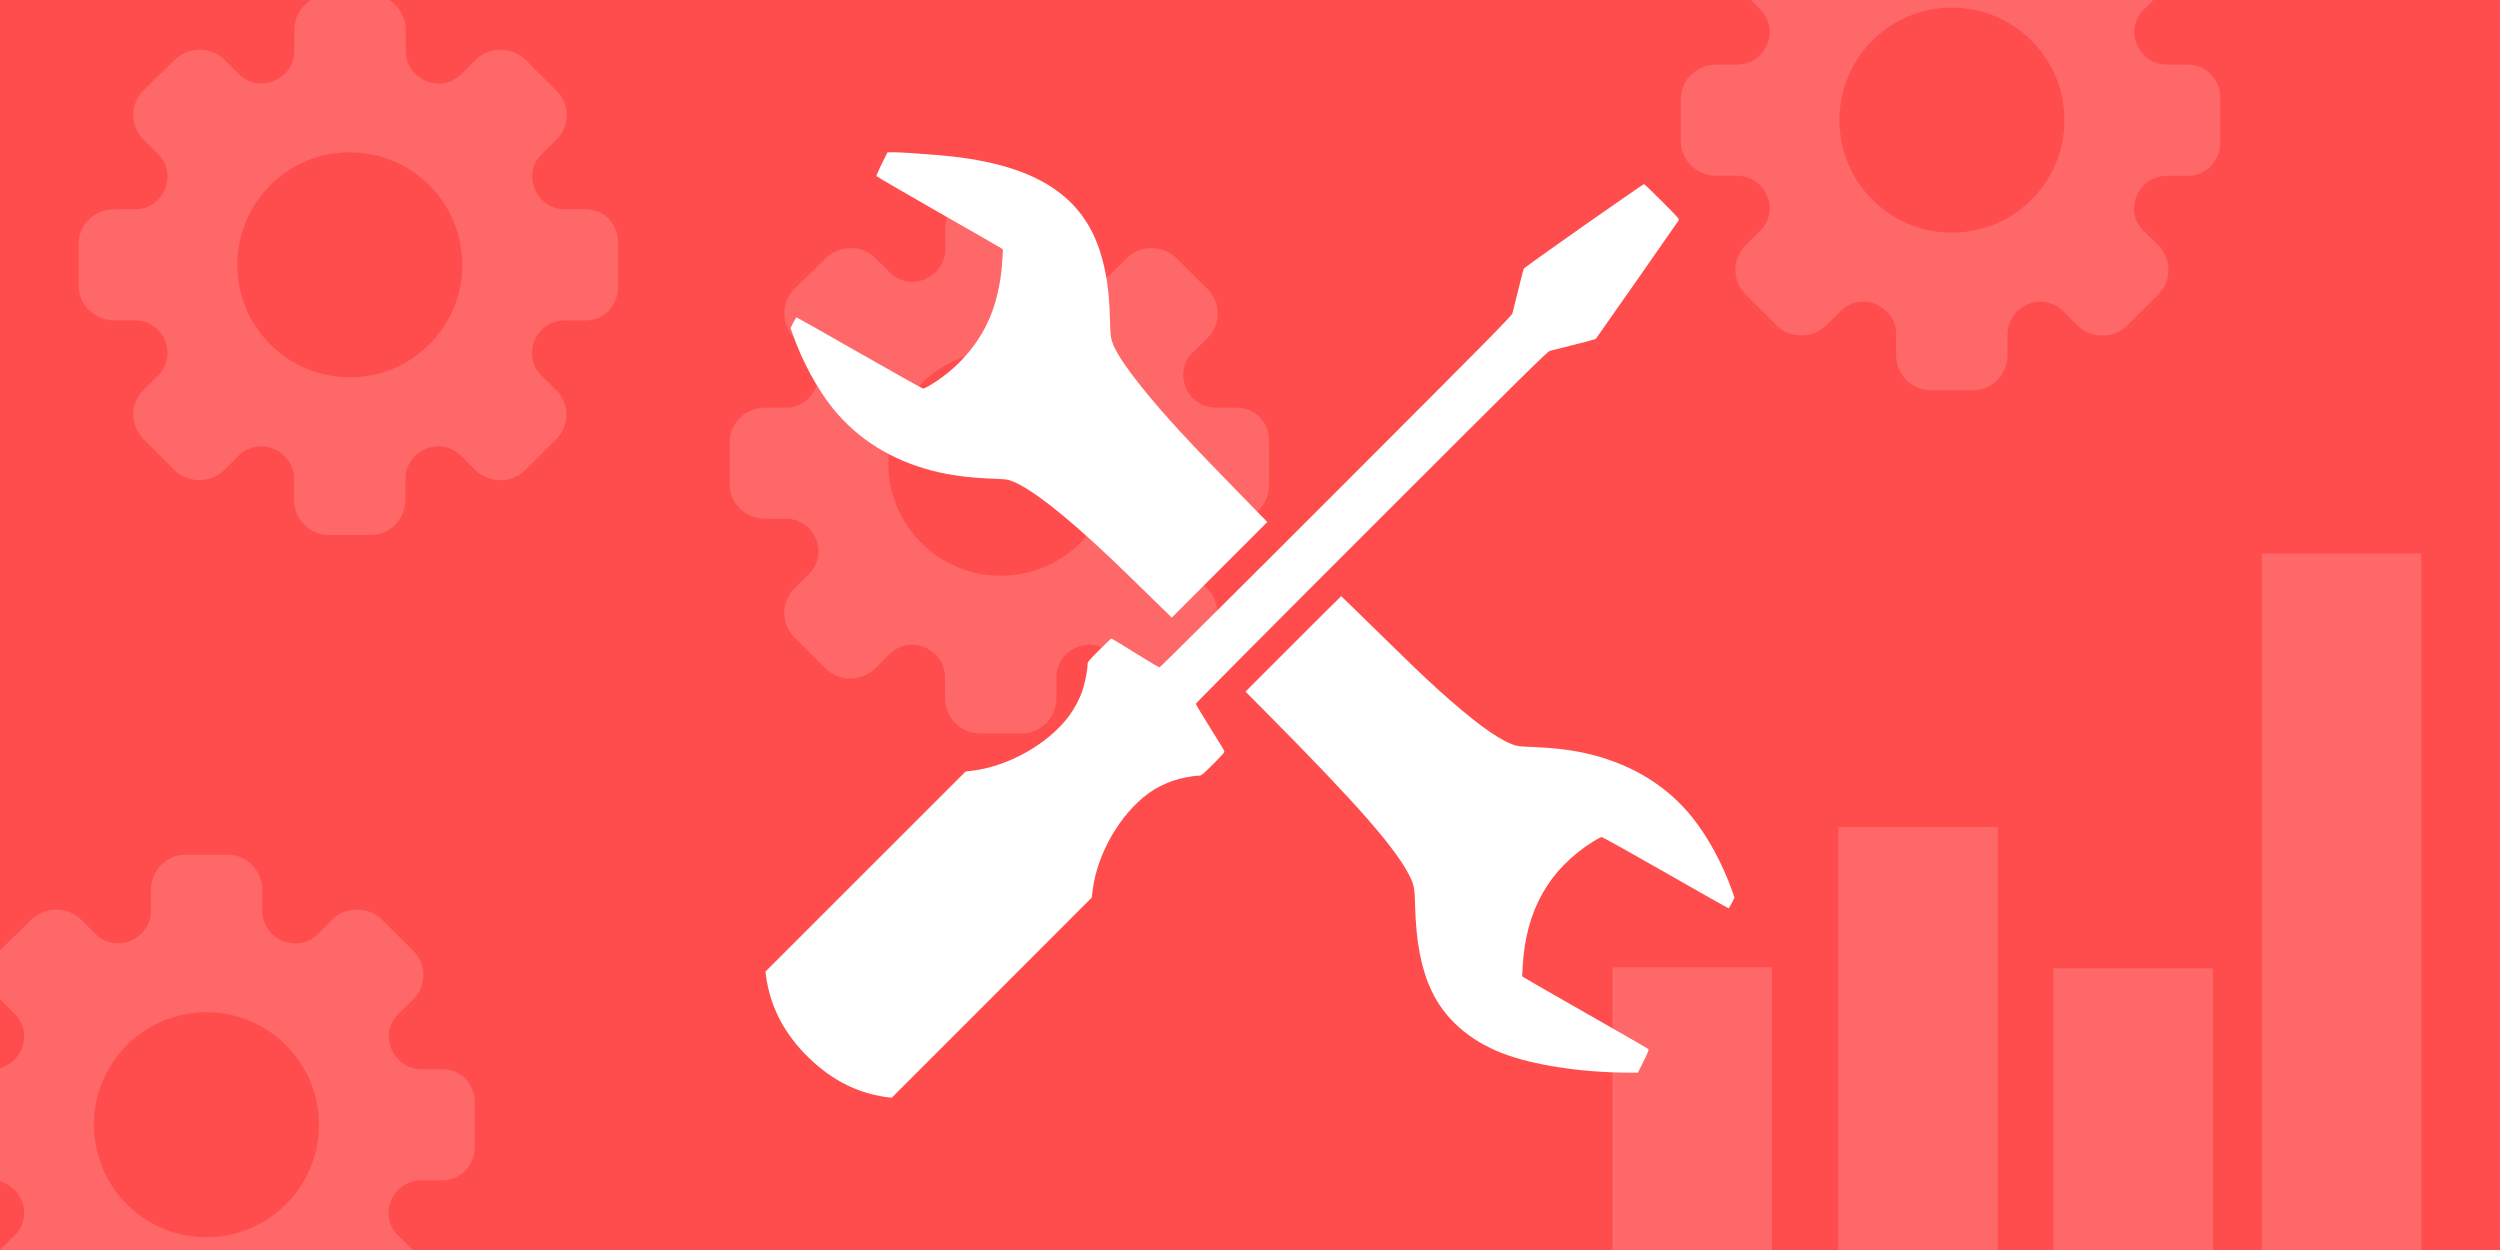
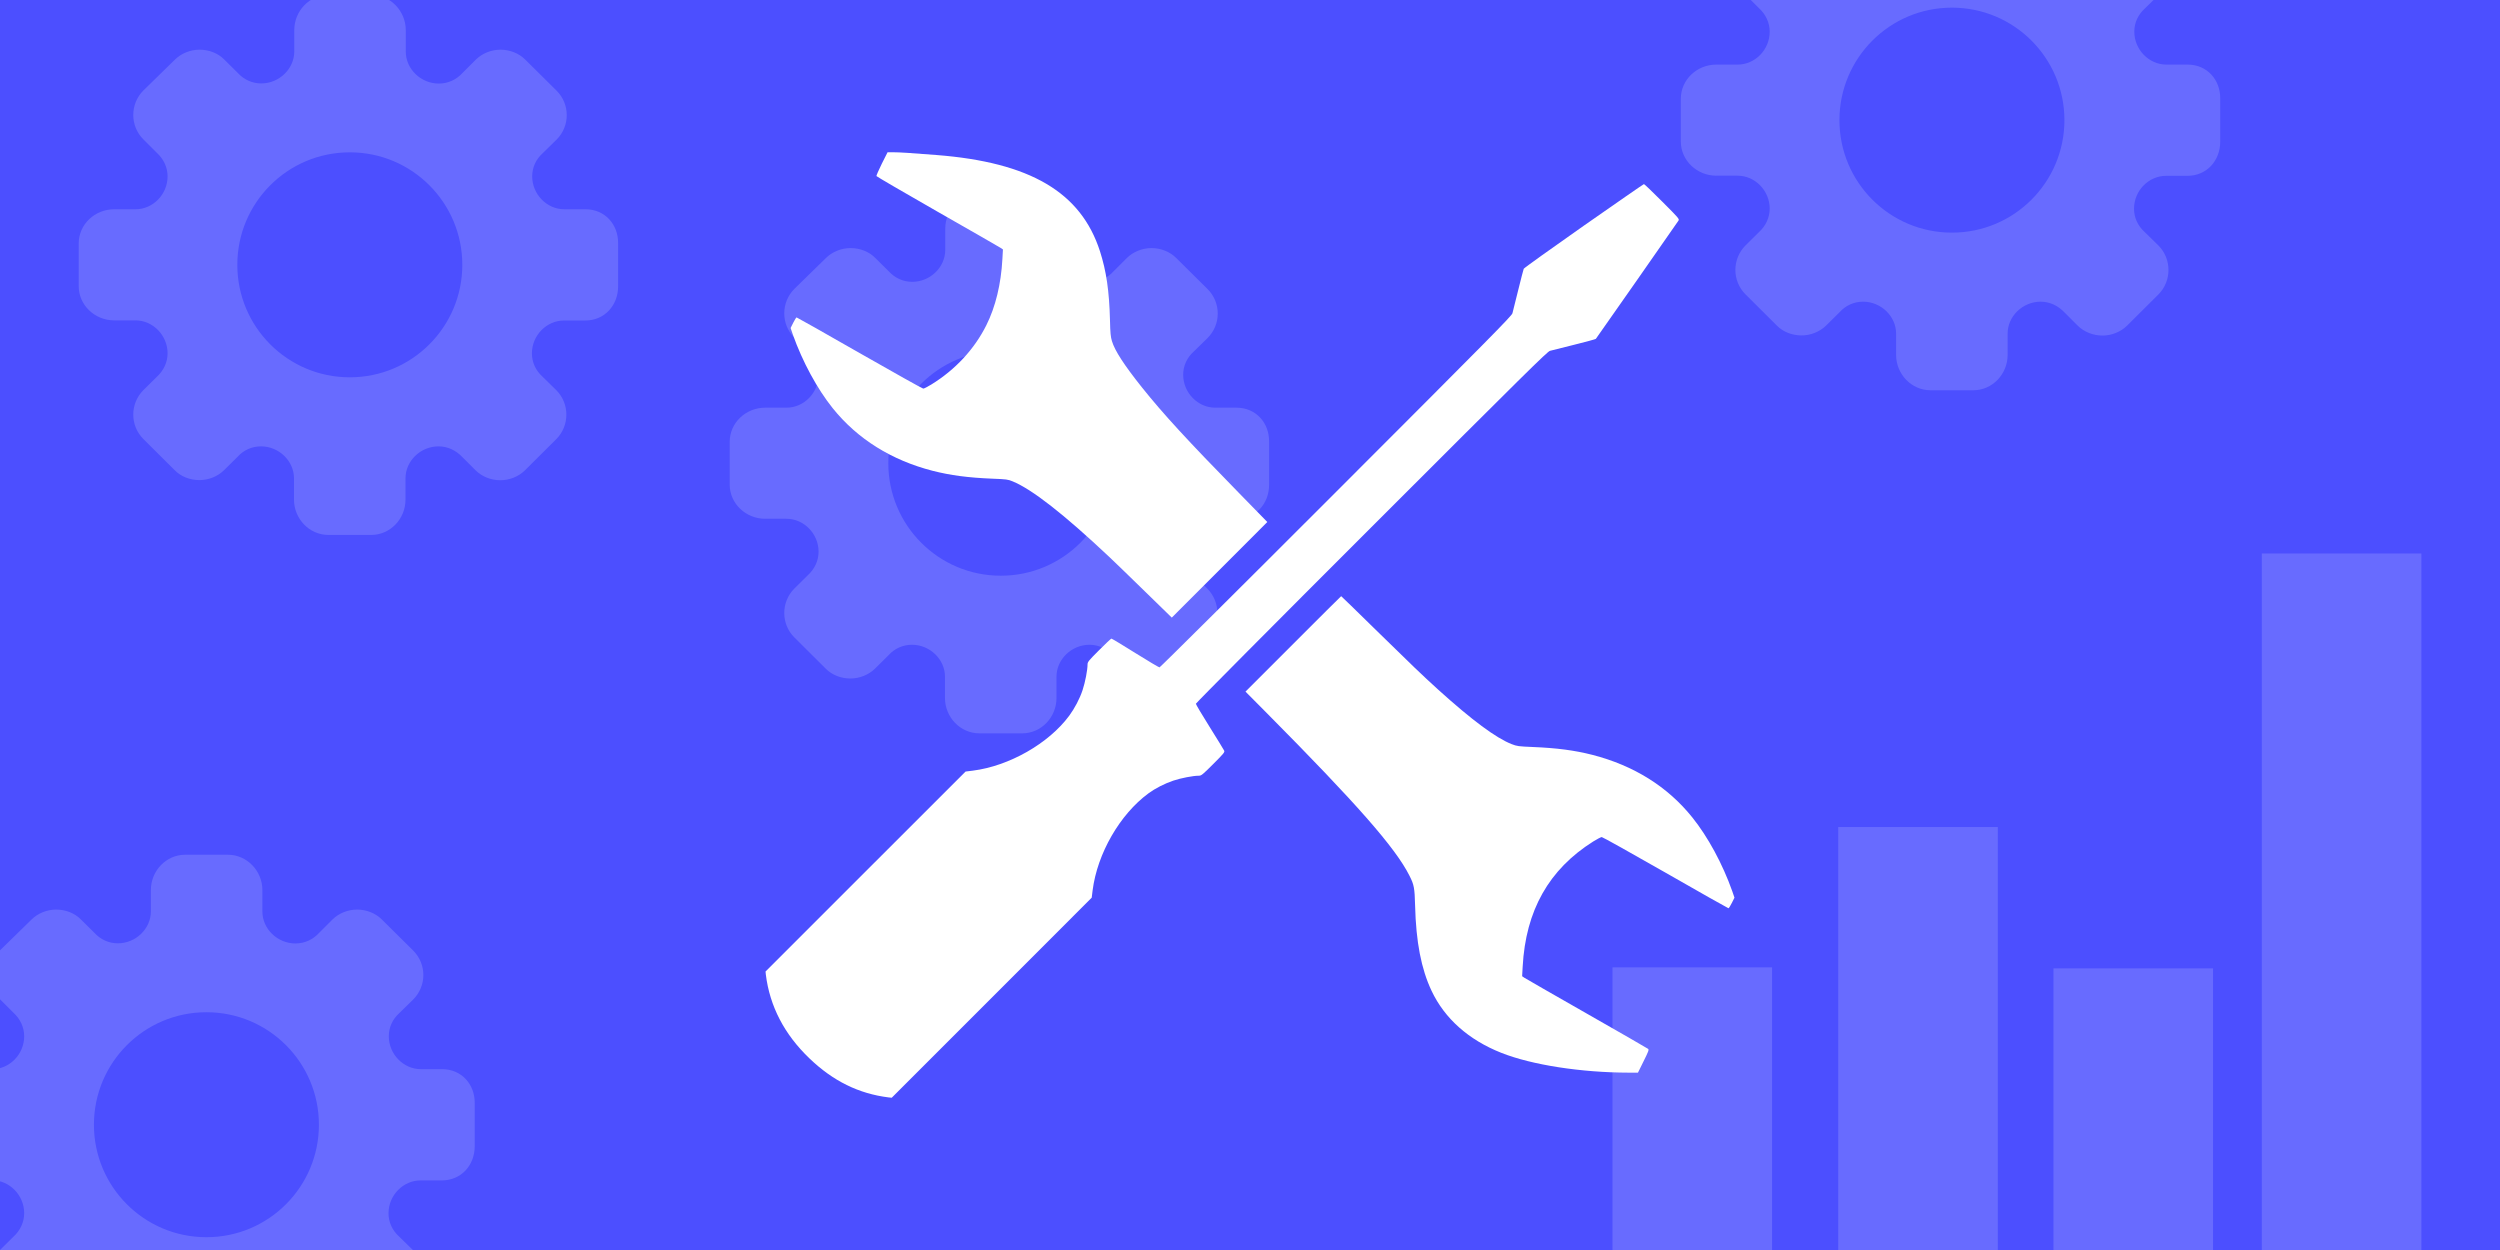
- <svg xmlns="http://www.w3.org/2000/svg" width="600" height="300">
-   <path fill="#ff4c4c" d="M0 300V0h600v300z" style="mix-blend-mode:normal;fill-rule:nonzero;stroke:none;stroke-width:1;stroke-linecap:butt;stroke-linejoin:miter;stroke-miterlimit:10;stroke-dasharray:none;stroke-dashoffset:0" />
-   <path d="M296.788 97.843h-5.13c-4.185 0-7.694-3.611-7.694-7.897 0-2.16.911-4.117 2.531-5.568l3.307-3.24c3.274-3.24 3.274-8.538 0-11.778l-7.526-7.458c-1.485-1.485-3.678-2.362-5.906-2.362-2.227 0-4.387.877-5.906 2.362l-3.172 3.172c-1.519 1.687-3.543 2.599-5.737 2.599-4.32 0-7.931-3.51-7.931-7.661V54.849c0-4.556-3.678-8.471-8.268-8.471h-10.259c-4.59 0-8.234 3.881-8.234 8.471v5.13c0 4.151-3.611 7.661-7.931 7.661-2.16 0-4.151-.911-5.602-2.497l-3.274-3.24c-1.485-1.519-3.678-2.362-5.906-2.362-2.227 0-4.387.877-5.906 2.362l-7.593 7.424c-3.24 3.24-3.24 8.538 0 11.744l3.172 3.172c1.687 1.519 2.632 3.543 2.632 5.703 0 4.32-3.51 7.897-7.694 7.897h-5.13c-4.623 0-8.504 3.611-8.504 8.201v10.259c0 4.556 3.881 8.201 8.504 8.201h5.13c4.185 0 7.694 3.611 7.694 7.897 0 2.16-.945 4.185-2.632 5.703l-3.172 3.139c-3.24 3.24-3.24 8.538 0 11.744l7.526 7.492c1.485 1.519 3.678 2.362 5.906 2.362s4.387-.877 5.906-2.362l3.273-3.24c1.417-1.586 3.442-2.497 5.602-2.497 4.32 0 7.931 3.51 7.931 7.661v5.13c0 4.556 3.645 8.471 8.268 8.471h10.259c4.59 0 8.234-3.881 8.234-8.471v-5.13c0-4.151 3.611-7.661 7.931-7.661 2.16 0 4.185.945 5.737 2.599l3.172 3.172c1.519 1.485 3.678 2.362 5.906 2.362 2.227 0 4.387-.877 5.906-2.362l7.526-7.492c3.24-3.24 3.24-8.538 0-11.778l-3.307-3.24c-1.62-1.451-2.531-3.442-2.531-5.568 0-4.32 3.51-7.897 7.694-7.897h5.13c4.59 0 7.863-3.611 7.863-8.201v-10.293c.068-4.59-3.206-8.201-7.796-8.201zm-29.597 13.33c0 14.883-12.048 26.998-26.998 26.998-14.95 0-26.998-12.115-26.998-26.998 0-14.883 12.048-26.998 26.998-26.998 14.95 0 26.998 12.115 26.998 26.998zM106.136 256.601h-5.13c-4.185 0-7.694-3.611-7.694-7.897 0-2.16.911-4.117 2.531-5.568l3.307-3.24c3.274-3.24 3.274-8.538 0-11.778l-7.526-7.458c-1.485-1.485-3.678-2.362-5.906-2.362-2.227 0-4.387.877-5.906 2.362l-3.172 3.172c-1.519 1.687-3.543 2.599-5.737 2.599-4.32 0-7.931-3.51-7.931-7.661v-5.163c0-4.556-3.678-8.471-8.268-8.471H44.445c-4.59 0-8.234 3.881-8.234 8.471v5.13c0 4.151-3.611 7.661-7.931 7.661-2.16 0-4.151-.911-5.602-2.497l-3.274-3.24c-1.485-1.519-3.678-2.362-5.906-2.362-2.227 0-4.387.877-5.906 2.362L0 228.084c-3.24 3.24-3.24 8.538 0 11.744l3.172 3.172c1.687 1.519 2.632 3.543 2.632 5.703 0 4.32-3.51 7.897-7.694 7.897h-5.13c-4.623 0-8.504 3.611-8.504 8.201v10.259c0 4.556 3.881 8.201 8.504 8.201h5.13c4.185 0 7.694 3.611 7.694 7.897 0 2.16-.945 4.185-2.632 5.703L0 300c-3.24 3.24-3.24 8.538 0 11.744l7.526 7.492c1.485 1.519 3.678 2.362 5.906 2.362 2.227 0 4.387-.877 5.906-2.362l3.273-3.24c1.417-1.586 3.442-2.497 5.602-2.497 4.32 0 7.931 3.51 7.931 7.661v5.13c0 4.556 3.645 8.471 8.268 8.471h10.259c4.59 0 8.234-3.881 8.234-8.471v-5.13c0-4.151 3.611-7.661 7.931-7.661 2.16 0 4.185.945 5.737 2.599l3.172 3.172c1.519 1.485 3.678 2.362 5.906 2.362 2.227 0 4.387-.877 5.906-2.362l7.526-7.492c3.24-3.24 3.24-8.538 0-11.778l-3.307-3.24c-1.62-1.451-2.531-3.442-2.531-5.568 0-4.32 3.51-7.897 7.694-7.897h5.13c4.59 0 7.863-3.611 7.863-8.201v-10.293c.068-4.59-3.206-8.201-7.796-8.201zm-29.597 13.33c0 14.883-12.048 26.998-26.998 26.998-14.95 0-26.998-12.115-26.998-26.998 0-14.883 12.048-26.998 26.998-26.998 14.95 0 26.998 12.115 26.998 26.998z" style="fill:#ff6868;fill-opacity:1;stroke-width:.337" />
-   <path fill="#ff6868" d="M441.173 318.451V198.493h38.301v119.958zm-54.177-.564v-85.718h38.301v85.718zm155.835.809V132.834h38.301v185.862zm-50.0.157v-86.439h38.301v86.439z" style="mix-blend-mode:normal;fill-rule:nonzero;stroke:none;stroke-width:1.057;stroke-linecap:butt;stroke-linejoin:miter;stroke-miterlimit:10;stroke-dasharray:none;stroke-dashoffset:0" />
-   <g fill="#fff" style="mix-blend-mode:normal;fill-rule:nonzero;stroke:none;stroke-width:1;stroke-linecap:butt;stroke-linejoin:miter;stroke-miterlimit:10;stroke-dasharray:none;stroke-dashoffset:0">
-     <path d="M213.016 36.545h1.418c1.418 0 4.054.164 10.254.654 22.525 1.745 34.743 8.927 39.306 23.107 1.527 4.763 2.218 9.49 2.4 16.508.073 3.145.164 4.036.473 5.054.709 2.345 2.909 5.709 7.145 11.035 5.109 6.399 10.963 12.763 23.344 25.416l6.799 6.963-11.454 11.472-11.472 11.472-6.527-6.363c-3.582-3.491-7.363-7.163-8.436-8.163-10.945-10.308-18.58-16.271-23.253-18.18-1.091-.455-1.491-.509-4.818-.636-5.836-.236-10.072-.8-14.363-1.891-9.89-2.545-18.035-7.636-23.962-14.999-3.727-4.636-7.29-11.199-9.599-17.726l-.527-1.545.636-1.273c.345-.691.709-1.273.8-1.273.091 0 6.89 3.836 15.108 8.545 8.218 4.691 15.108 8.545 15.29 8.545.2 0 1.073-.455 1.963-1 5.745-3.545 10.308-8.472 13.181-14.217 2.218-4.436 3.527-9.872 3.854-15.89l.127-2.291-.527-.364c-.291-.2-7.109-4.109-15.144-8.69-8.036-4.6-14.635-8.436-14.69-8.563-.036-.109.545-1.454 1.291-2.963z" />
-     <path d="M394.547 44.181c.109 0 2.073 1.873 4.363 4.181 4.018 4.018 4.163 4.2 3.927 4.581-.327.527-19.653 28.18-19.835 28.38-.073.091-2.418.727-5.2 1.418-2.8.709-5.4 1.364-5.8 1.454-.636.164-5.745 5.218-42.851 42.306-23.18 23.162-42.142 42.251-42.142 42.397 0 .164 1.473 2.654 3.291 5.545 1.818 2.909 3.382 5.454 3.491 5.69.182.382-.018.636-2.618 3.236-2.545 2.545-2.854 2.8-3.436 2.8-1.364 0-4.309.564-6.145 1.182-2.127.727-4.309 1.836-5.963 3.054-6.872 5.054-12.272 14.453-13.399 23.271l-.218 1.764-23.998 24.016-23.998 23.998-.727-.073c-7.181-.891-13.363-3.927-19.035-9.381-6.018-5.763-9.508-12.508-10.454-20.107l-.073-.727 23.998-23.998 24.016-23.998 1.764-.218c8.69-1.109 18.18-6.509 23.107-13.181 1.309-1.782 2.527-4.091 3.2-6.127.636-1.909 1.2-4.836 1.2-6.2 0-.564.255-.891 2.763-3.4 1.527-1.527 2.854-2.782 2.963-2.782.109 0 2.691 1.545 5.727 3.454 3.036 1.891 5.654 3.454 5.818 3.454.145 0 19.235-18.962 42.397-42.142 37.088-37.106 42.142-42.215 42.306-42.851.091-.4.727-2.891 1.382-5.545.654-2.654 1.254-4.963 1.327-5.127.073-.182 6.545-4.818 14.399-10.326 7.854-5.49 14.362-9.999 14.453-9.999z" />
-     <path d="M321.88 143.082c.036 0 3.691 3.545 8.09 7.872 8.817 8.636 11.235 10.963 15.199 14.562 8.127 7.345 13.835 11.581 17.617 13.072 1.327.509 1.6.545 5.036.691 5.836.236 10.09.8 14.363 1.891 9.945 2.563 18.035 7.618 23.962 14.999 3.745 4.654 7.29 11.199 9.599 17.726l.527 1.545-.636 1.273c-.345.691-.709 1.273-.8 1.273-.091 0-6.89-3.836-15.108-8.545-8.218-4.691-15.108-8.545-15.308-8.545-.182 0-1.109.473-2.036 1.054-10.654 6.709-16.217 16.562-16.944 30.052l-.127 2.291.527.364c.291.2 7.036 4.072 14.981 8.599 7.945 4.527 14.581 8.345 14.726 8.472.236.218.091.6-1.091 2.982l-1.345 2.727h-2.2c-11.435-.018-23.307-1.854-30.616-4.763-7.836-3.109-13.581-8.218-16.726-14.89-2.473-5.236-3.727-11.708-3.945-20.435-.109-4.254-.255-5.018-1.345-7.163-3.363-6.709-12.635-17.253-34.27-39.07l-5.09-5.127 11.454-11.454c6.29-6.309 11.472-11.454 11.508-11.454z" />
+ <svg xmlns="http://www.w3.org/2000/svg" width="600" height="300" viewBox="0 0 600 300" fill="none">
+   <g clip-path="url(#clip0_1354_11)">
+     <path d="M0 300V0H600V300H0Z" fill="#4C4FFF" />
+     <path d="M296.788 97.844H291.658C287.474 97.844 283.964 94.233 283.964 89.947C283.964 87.787 284.875 85.83 286.495 84.379L289.802 81.139C293.076 77.899 293.076 72.601 289.802 69.361L282.277 61.903C280.792 60.418 278.598 59.54 276.371 59.54C274.143 59.54 271.984 60.418 270.465 61.903L267.293 65.075C265.774 66.762 263.749 67.674 261.556 67.674C257.236 67.674 253.625 64.164 253.625 60.013V54.849C253.625 50.294 249.947 46.379 245.357 46.379H235.098C230.508 46.379 226.863 50.26 226.863 54.849V59.979C226.863 64.13 223.252 67.64 218.933 67.64C216.773 67.64 214.782 66.729 213.331 65.142L210.057 61.903C208.572 60.384 206.379 59.54 204.151 59.54C201.924 59.54 199.764 60.418 198.245 61.903L190.652 69.327C187.412 72.567 187.412 77.865 190.652 81.071L193.824 84.244C195.512 85.762 196.457 87.787 196.457 89.947C196.457 94.267 192.947 97.844 188.762 97.844H183.633C179.009 97.844 175.128 101.455 175.128 106.044V116.304C175.128 120.86 179.009 124.504 183.633 124.504H188.762C192.947 124.504 196.457 128.115 196.457 132.401C196.457 134.561 195.512 136.586 193.824 138.105L190.652 141.243C187.412 144.483 187.412 149.781 190.652 152.987L198.178 160.479C199.663 161.998 201.856 162.841 204.084 162.841C206.311 162.841 208.471 161.964 209.99 160.479L213.263 157.239C214.68 155.653 216.705 154.742 218.865 154.742C223.185 154.742 226.796 158.252 226.796 162.403V167.532C226.796 172.088 230.44 176.003 235.064 176.003H245.323C249.913 176.003 253.557 172.122 253.557 167.532V162.403C253.557 158.252 257.168 154.742 261.488 154.742C263.648 154.742 265.673 155.687 267.225 157.341L270.397 160.513C271.916 161.998 274.076 162.875 276.303 162.875C278.531 162.875 280.69 161.998 282.209 160.513L289.735 153.021C292.975 149.781 292.975 144.483 289.735 141.243L286.428 138.003C284.808 136.552 283.896 134.561 283.896 132.435C283.896 128.115 287.406 124.538 291.591 124.538H296.721C301.31 124.538 304.584 120.927 304.584 116.337V106.044C304.651 101.455 301.378 97.844 296.788 97.844ZM267.191 111.174C267.191 126.057 255.144 138.172 240.194 138.172C225.243 138.172 213.196 126.057 213.196 111.174C213.196 96.291 225.243 84.176 240.194 84.176C255.144 84.176 267.191 96.291 267.191 111.174ZM106.136 256.601H101.006C96.821 256.601 93.312 252.99 93.312 248.704C93.312 246.545 94.223 244.587 95.843 243.136L99.15 239.896C102.424 236.657 102.424 231.358 99.15 228.118L91.624 220.66C90.139 219.175 87.946 218.298 85.719 218.298C83.491 218.298 81.331 219.175 79.813 220.66L76.64 223.832C75.122 225.52 73.097 226.431 70.903 226.431C66.584 226.431 62.973 222.921 62.973 218.77V213.607C62.973 209.051 59.294 205.136 54.705 205.136H44.445C39.856 205.136 36.211 209.017 36.211 213.607V218.737C36.211 222.888 32.6 226.397 28.28 226.397C26.12 226.397 24.129 225.486 22.678 223.9L19.405 220.66C17.92 219.142 15.726 218.298 13.499 218.298C11.272 218.298 9.112 219.175 7.593 220.66L-9.53674e-05 228.085C-3.24 231.324 -3.24 236.623 -9.53674e-05 239.829L3.172 243.001C4.86 244.52 5.804 246.545 5.804 248.704C5.804 253.024 2.295 256.601 -1.89 256.601H-7.02C-11.643 256.601 -15.524 260.212 -15.524 264.802V275.061C-15.524 279.617 -11.643 283.262 -7.02 283.262H-1.89C2.295 283.262 5.804 286.873 5.804 291.159C5.804 293.319 4.86 295.343 3.172 296.862L-9.53674e-05 300.001C-3.24 303.24 -3.24 308.539 -9.53674e-05 311.745L7.526 319.237C9.01 320.755 11.204 321.599 13.431 321.599C15.659 321.599 17.819 320.721 19.337 319.237L22.611 315.997C24.028 314.411 26.053 313.5 28.213 313.5C32.532 313.5 36.144 317.009 36.144 321.16V326.29C36.144 330.846 39.788 334.76 44.412 334.76H54.671C59.261 334.76 62.905 330.879 62.905 326.29V321.16C62.905 317.009 66.516 313.5 70.836 313.5C72.996 313.5 75.021 314.444 76.573 316.098L79.745 319.27C81.264 320.755 83.424 321.633 85.651 321.633C87.878 321.633 90.038 320.755 91.557 319.27L99.082 311.778C102.322 308.539 102.322 303.24 99.082 300.001L95.775 296.761C94.155 295.31 93.244 293.319 93.244 291.192C93.244 286.873 96.754 283.296 100.939 283.296H106.068C110.658 283.296 113.931 279.685 113.931 275.095V264.802C113.999 260.212 110.725 256.601 106.136 256.601ZM76.539 269.932C76.539 284.814 64.491 296.93 49.541 296.93C34.591 296.93 22.543 284.814 22.543 269.932C22.543 255.049 34.591 242.934 49.541 242.934C64.491 242.934 76.539 255.049 76.539 269.932Z" fill="#686BFF" />
+     <path d="M441.173 318.451V198.493H479.474V318.451H441.173ZM386.996 317.887V232.169H425.297V317.887H386.996ZM542.831 318.696V132.834H581.132V318.696H542.831ZM492.831 318.853V232.414H531.132V318.853H492.831Z" fill="#686BFF" />
+     <path d="M213.016 36.545H214.434C215.852 36.545 218.488 36.709 224.688 37.199C247.213 38.945 259.43 46.126 263.994 60.307C265.521 65.07 266.212 69.797 266.394 76.814C266.466 79.96 266.557 80.85 266.866 81.869C267.575 84.214 269.775 87.577 274.011 92.904C279.12 99.304 284.974 105.667 297.355 118.32L304.154 125.283L292.701 136.755L281.229 148.227L274.702 141.864C271.12 138.373 267.339 134.701 266.266 133.701C255.322 123.393 247.686 117.429 243.014 115.52C241.923 115.066 241.523 115.011 238.196 114.884C232.36 114.648 228.124 114.084 223.833 112.993C213.943 110.448 205.798 105.358 199.872 97.995C196.145 93.359 192.581 86.796 190.272 80.269L189.745 78.723L190.381 77.451C190.727 76.76 191.09 76.178 191.181 76.178C191.272 76.178 198.072 80.014 206.289 84.723C214.507 89.413 221.397 93.268 221.579 93.268C221.779 93.268 222.652 92.813 223.542 92.268C229.287 88.723 233.851 83.796 236.723 78.051C238.941 73.615 240.25 68.179 240.577 62.161L240.705 59.87L240.177 59.507C239.887 59.307 233.069 55.398 225.033 50.816C216.997 46.217 210.398 42.381 210.343 42.254C210.307 42.145 210.889 40.799 211.634 39.29L213.016 36.545Z" fill="white" />
+     <path d="M394.547 44.182C394.656 44.182 396.62 46.054 398.91 48.363C402.928 52.381 403.074 52.563 402.837 52.945C402.51 53.472 383.184 81.124 383.003 81.324C382.93 81.415 380.585 82.051 377.803 82.742C375.003 83.451 372.403 84.106 372.003 84.197C371.367 84.36 366.258 89.414 329.152 126.502C305.972 149.664 287.01 168.754 287.01 168.899C287.01 169.063 288.483 171.553 290.301 174.444C292.119 177.353 293.682 179.898 293.792 180.134C293.973 180.516 293.773 180.771 291.174 183.371C288.628 185.916 288.319 186.17 287.737 186.17C286.374 186.17 283.429 186.734 281.592 187.352C279.465 188.079 277.284 189.188 275.629 190.406C268.757 195.461 263.358 204.86 262.23 213.677L262.012 215.441L238.014 239.457L214.016 263.455L213.289 263.382C206.108 262.492 199.926 259.455 194.254 254.001C188.236 248.238 184.746 241.493 183.8 233.894L183.728 233.167L207.726 209.169L231.742 185.17L233.505 184.952C242.196 183.843 251.686 178.444 256.613 171.772C257.922 169.99 259.14 167.681 259.812 165.645C260.449 163.736 261.012 160.809 261.012 159.445C261.012 158.882 261.267 158.554 263.776 156.046C265.303 154.518 266.63 153.264 266.739 153.264C266.848 153.264 269.43 154.809 272.466 156.718C275.502 158.609 278.12 160.172 278.284 160.172C278.429 160.172 297.518 141.21 320.68 118.03C357.768 80.924 362.822 75.816 362.986 75.179C363.077 74.779 363.713 72.288 364.368 69.634C365.022 66.98 365.622 64.671 365.695 64.507C365.768 64.326 372.24 59.69 380.094 54.181C387.948 48.69 394.456 44.182 394.547 44.182Z" fill="white" />
+     <path d="M321.88 143.082C321.917 143.082 325.571 146.627 329.971 150.954C338.788 159.59 341.206 161.917 345.169 165.517C353.296 172.861 359.005 177.097 362.786 178.588C364.113 179.097 364.386 179.134 367.822 179.279C373.658 179.515 377.912 180.079 382.185 181.17C392.129 183.733 400.219 188.787 406.146 196.169C409.891 200.823 413.437 207.368 415.746 213.895L416.273 215.44L415.636 216.713C415.291 217.403 414.927 217.985 414.836 217.985C414.746 217.985 407.946 214.149 399.729 209.44C391.511 204.75 384.621 200.896 384.421 200.896C384.239 200.896 383.312 201.368 382.385 201.95C371.731 208.659 366.168 218.512 365.44 232.002L365.313 234.293L365.84 234.657C366.131 234.857 372.876 238.729 380.821 243.256C388.766 247.783 395.402 251.601 395.547 251.728C395.783 251.946 395.638 252.328 394.456 254.709L393.111 257.437H390.911C379.476 257.418 367.604 255.582 360.295 252.673C352.46 249.564 346.715 244.456 343.569 237.784C341.097 232.548 339.842 226.075 339.624 217.349C339.515 213.095 339.37 212.331 338.279 210.186C334.916 203.477 325.644 192.933 304.009 171.116L298.918 165.989L310.372 154.536C316.662 148.227 321.844 143.082 321.88 143.082Z" fill="white" />
+     <path d="M525.058 15.504H519.928C515.743 15.504 512.234 11.893 512.234 7.607C512.234 5.447 513.145 3.49 514.765 2.039L518.072 -1.201C521.345 -4.441 521.345 -9.739 518.072 -12.979L510.546 -20.437C509.061 -21.922 506.868 -22.799 504.64 -22.799C502.413 -22.799 500.253 -21.922 498.735 -20.437L495.562 -17.265C494.044 -15.578 492.019 -14.666 489.825 -14.666C485.506 -14.666 481.895 -18.176 481.895 -22.327V-27.49C481.895 -32.046 478.216 -35.961 473.626 -35.961H463.367C458.777 -35.961 455.133 -32.08 455.133 -27.49V-22.361C455.133 -18.21 451.522 -14.7 447.202 -14.7C445.042 -14.7 443.051 -15.611 441.6 -17.197L438.327 -20.437C436.842 -21.956 434.648 -22.799 432.421 -22.799C430.193 -22.799 428.034 -21.922 426.515 -20.437L418.922 -13.013C415.682 -9.773 415.682 -4.475 418.922 -1.269L422.094 1.904C423.781 3.422 424.726 5.447 424.726 7.607C424.726 11.927 421.217 15.504 417.032 15.504H411.902C407.279 15.504 403.398 19.115 403.398 23.705V33.964C403.398 38.52 407.279 42.164 411.902 42.164H417.032C421.217 42.164 424.726 45.776 424.726 50.061C424.726 52.221 423.781 54.246 422.094 55.765L418.922 58.903C415.682 62.143 415.682 67.441 418.922 70.647L426.447 78.139C427.932 79.658 430.126 80.502 432.353 80.502C434.581 80.502 436.74 79.624 438.259 78.139L441.533 74.9C442.95 73.313 444.975 72.402 447.135 72.402C451.454 72.402 455.065 75.912 455.065 80.063V85.192C455.065 89.748 458.71 93.663 463.333 93.663H473.593C478.182 93.663 481.827 89.782 481.827 85.192V80.063C481.827 75.912 485.438 72.402 489.758 72.402C491.918 72.402 493.942 73.347 495.495 75.001L498.667 78.173C500.186 79.658 502.345 80.535 504.573 80.535C506.8 80.535 508.96 79.658 510.479 78.173L518.004 70.681C521.244 67.441 521.244 62.143 518.004 58.903L514.697 55.663C513.077 54.212 512.166 52.221 512.166 50.095C512.166 45.776 515.676 42.198 519.86 42.198H524.99C529.58 42.198 532.853 38.587 532.853 33.998V23.705C532.921 19.115 529.647 15.504 525.058 15.504ZM495.461 28.834C495.461 43.717 483.413 55.832 468.463 55.832C453.513 55.832 441.465 43.717 441.465 28.834C441.465 13.952 453.513 1.836 468.463 1.836C483.413 1.836 495.461 13.952 495.461 28.834ZM140.55 50.227H135.421C131.236 50.227 127.726 46.616 127.726 42.33C127.726 40.17 128.637 38.213 130.257 36.762L133.565 33.522C136.838 30.282 136.838 24.984 133.565 21.744L126.039 14.286C124.554 12.801 122.36 11.924 120.133 11.924C117.906 11.924 115.746 12.801 114.227 14.286L111.055 17.458C109.536 19.145 107.512 20.057 105.318 20.057C100.998 20.057 97.387 16.547 97.387 12.396V7.233C97.387 2.677 93.709 -1.238 89.119 -1.238H78.86C74.27 -1.238 70.626 2.643 70.626 7.233V12.362C70.626 16.513 67.014 20.023 62.695 20.023C60.535 20.023 58.544 19.112 57.093 17.526L53.819 14.286C52.334 12.767 50.141 11.924 47.913 11.924C45.686 11.924 43.526 12.801 42.008 14.286L34.414 21.71C31.175 24.95 31.175 30.248 34.414 33.455L37.587 36.627C39.274 38.145 40.219 40.17 40.219 42.33C40.219 46.65 36.709 50.227 32.525 50.227H27.395C22.772 50.227 18.891 53.838 18.891 58.428V68.687C18.891 73.243 22.772 76.888 27.395 76.888H32.525C36.709 76.888 40.219 80.498 40.219 84.784C40.219 86.944 39.274 88.969 37.587 90.488L34.414 93.626C31.175 96.866 31.175 102.164 34.414 105.37L41.94 112.862C43.425 114.381 45.619 115.225 47.846 115.225C50.073 115.225 52.233 114.347 53.752 112.862L57.025 109.623C58.443 108.036 60.468 107.125 62.627 107.125C66.947 107.125 70.558 110.635 70.558 114.786V119.915C70.558 124.471 74.203 128.386 78.826 128.386H89.085C93.675 128.386 97.32 124.505 97.32 119.915V114.786C97.32 110.635 100.931 107.125 105.25 107.125C107.41 107.125 109.435 108.07 110.988 109.724L114.16 112.896C115.678 114.381 117.838 115.258 120.066 115.258C122.293 115.258 124.453 114.381 125.971 112.896L133.497 105.404C136.737 102.164 136.737 96.866 133.497 93.626L130.19 90.386C128.57 88.935 127.659 86.944 127.659 84.818C127.659 80.498 131.168 76.921 135.353 76.921H140.483C145.072 76.921 148.346 73.31 148.346 68.721V58.428C148.413 53.838 145.14 50.227 140.55 50.227ZM110.954 63.557C110.954 78.44 98.906 90.555 83.956 90.555C69.006 90.555 56.958 78.44 56.958 63.557C56.958 48.675 69.006 36.559 83.956 36.559C98.906 36.559 110.954 48.675 110.954 63.557Z" fill="#686BFF" />
  </g>
-   <path d="M525.058 15.504h-5.13c-4.185 0-7.694-3.611-7.694-7.897 0-2.16.911-4.117 2.531-5.568l3.307-3.24c3.274-3.24 3.274-8.538 0-11.778l-7.526-7.458c-1.485-1.485-3.678-2.362-5.906-2.362-2.227 0-4.387.877-5.906 2.362l-3.172 3.172c-1.519 1.687-3.543 2.599-5.737 2.599-4.32 0-7.931-3.51-7.931-7.661v-5.163c0-4.556-3.678-8.471-8.268-8.471h-10.259c-4.59 0-8.234 3.881-8.234 8.471v5.13c0 4.151-3.611 7.661-7.931 7.661-2.16 0-4.151-.911-5.602-2.497l-3.274-3.24c-1.485-1.519-3.678-2.362-5.906-2.362-2.227 0-4.387.877-5.906 2.362l-7.593 7.424c-3.24 3.24-3.24 8.538 0 11.744l3.172 3.172c1.687 1.519 2.632 3.543 2.632 5.703 0 4.32-3.51 7.897-7.694 7.897h-5.13c-4.623 0-8.504 3.611-8.504 8.201v10.259c0 4.556 3.881 8.201 8.504 8.201h5.13c4.185 0 7.694 3.611 7.694 7.897 0 2.16-.945 4.185-2.632 5.703l-3.172 3.139c-3.24 3.24-3.24 8.538 0 11.744l7.526 7.492c1.485 1.519 3.678 2.362 5.906 2.362s4.387-.877 5.906-2.362l3.273-3.24c1.417-1.586 3.442-2.497 5.602-2.497 4.32 0 7.931 3.51 7.931 7.661v5.13c0 4.556 3.645 8.471 8.268 8.471h10.259c4.59 0 8.234-3.881 8.234-8.471v-5.13c0-4.151 3.611-7.661 7.931-7.661 2.16 0 4.185.945 5.737 2.599l3.172 3.172c1.519 1.485 3.678 2.362 5.906 2.362 2.227 0 4.387-.877 5.906-2.362l7.526-7.492c3.24-3.24 3.24-8.538 0-11.778l-3.307-3.24c-1.62-1.451-2.531-3.442-2.531-5.568 0-4.32 3.51-7.897 7.694-7.897h5.13c4.59 0 7.863-3.611 7.863-8.201V23.705c.068-4.59-3.206-8.201-7.796-8.201zm-29.597 13.33c0 14.883-12.048 26.998-26.998 26.998-14.95 0-26.998-12.115-26.998-26.998 0-14.883 12.048-26.998 26.998-26.998 14.95 0 26.998 12.115 26.998 26.998zM140.55 50.227h-5.13c-4.185 0-7.694-3.611-7.694-7.897 0-2.16.911-4.117 2.531-5.568l3.307-3.24c3.274-3.24 3.274-8.538 0-11.778l-7.526-7.458c-1.485-1.485-3.678-2.362-5.906-2.362-2.227 0-4.387.877-5.906 2.362l-3.172 3.172c-1.519 1.687-3.543 2.599-5.737 2.599-4.32 0-7.931-3.51-7.931-7.661V7.233c0-4.556-3.678-8.471-8.268-8.471H78.86c-4.59 0-8.234 3.881-8.234 8.471v5.13c0 4.151-3.611 7.661-7.931 7.661-2.16 0-4.151-.911-5.602-2.497l-3.274-3.24c-1.485-1.519-3.678-2.362-5.906-2.362-2.227 0-4.387.877-5.906 2.362l-7.593 7.424c-3.24 3.24-3.24 8.538 0 11.744l3.172 3.172c1.687 1.519 2.632 3.543 2.632 5.703 0 4.32-3.51 7.897-7.694 7.897H27.395c-4.623 0-8.504 3.611-8.504 8.201v10.259c0 4.556 3.881 8.201 8.504 8.201h5.13c4.185 0 7.694 3.611 7.694 7.897 0 2.16-.945 4.185-2.632 5.703l-3.172 3.139c-3.24 3.24-3.24 8.538 0 11.744l7.526 7.492c1.485 1.519 3.678 2.362 5.906 2.362s4.387-.877 5.906-2.362l3.273-3.24c1.417-1.586 3.442-2.497 5.602-2.497 4.32 0 7.931 3.51 7.931 7.661v5.13c0 4.556 3.645 8.471 8.268 8.471h10.259c4.59 0 8.234-3.881 8.234-8.471v-5.13c0-4.151 3.611-7.661 7.931-7.661 2.16 0 4.185.945 5.737 2.599l3.172 3.172c1.519 1.485 3.678 2.362 5.906 2.362 2.227 0 4.387-.877 5.906-2.362l7.526-7.492c3.24-3.24 3.24-8.538 0-11.778l-3.307-3.24c-1.62-1.451-2.531-3.442-2.531-5.568 0-4.32 3.51-7.897 7.694-7.897h5.13c4.59 0 7.863-3.611 7.863-8.201v-10.293c.068-4.59-3.206-8.201-7.796-8.201zm-29.597 13.33c0 14.883-12.048 26.998-26.998 26.998-14.95 0-26.998-12.115-26.998-26.998 0-14.883 12.048-26.998 26.998-26.998 14.95 0 26.998 12.115 26.998 26.998z" style="fill:#ff6868;fill-opacity:1;stroke-width:.337" />
+   <defs>
+     <clipPath id="clip0_1354_11">
+       <rect width="600" height="300" fill="white" />
+     </clipPath>
+   </defs>
</svg>
